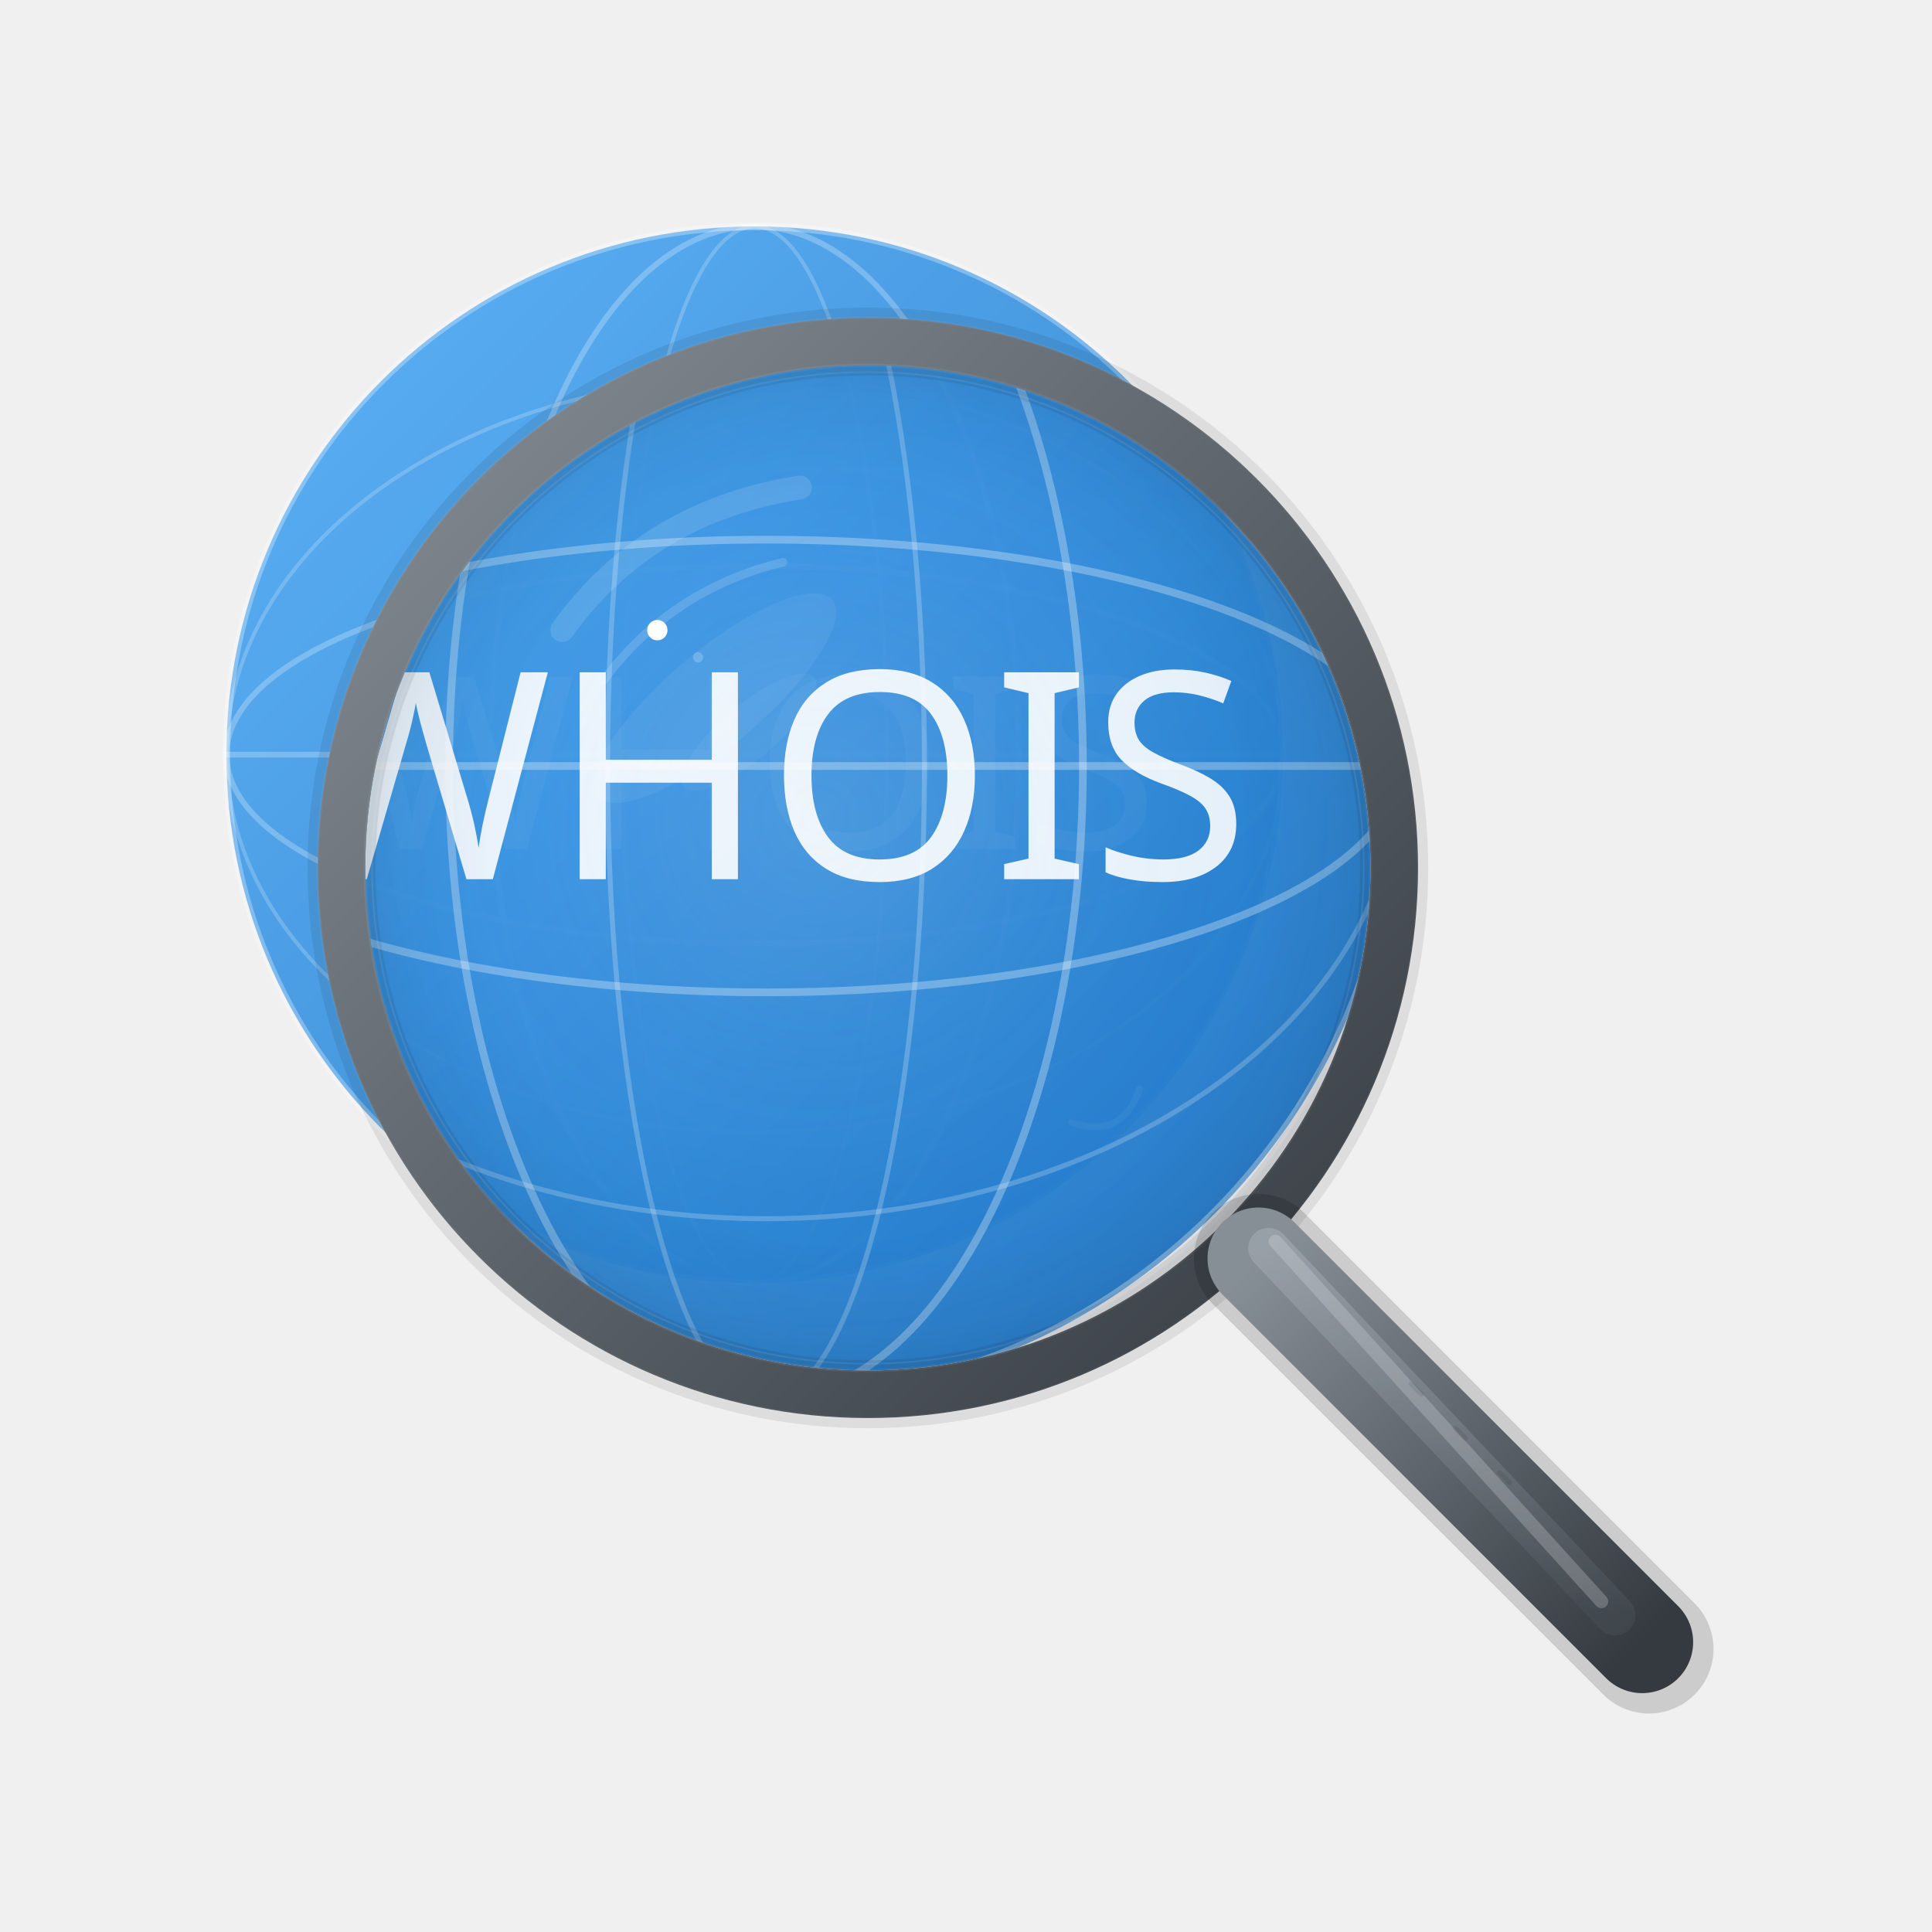
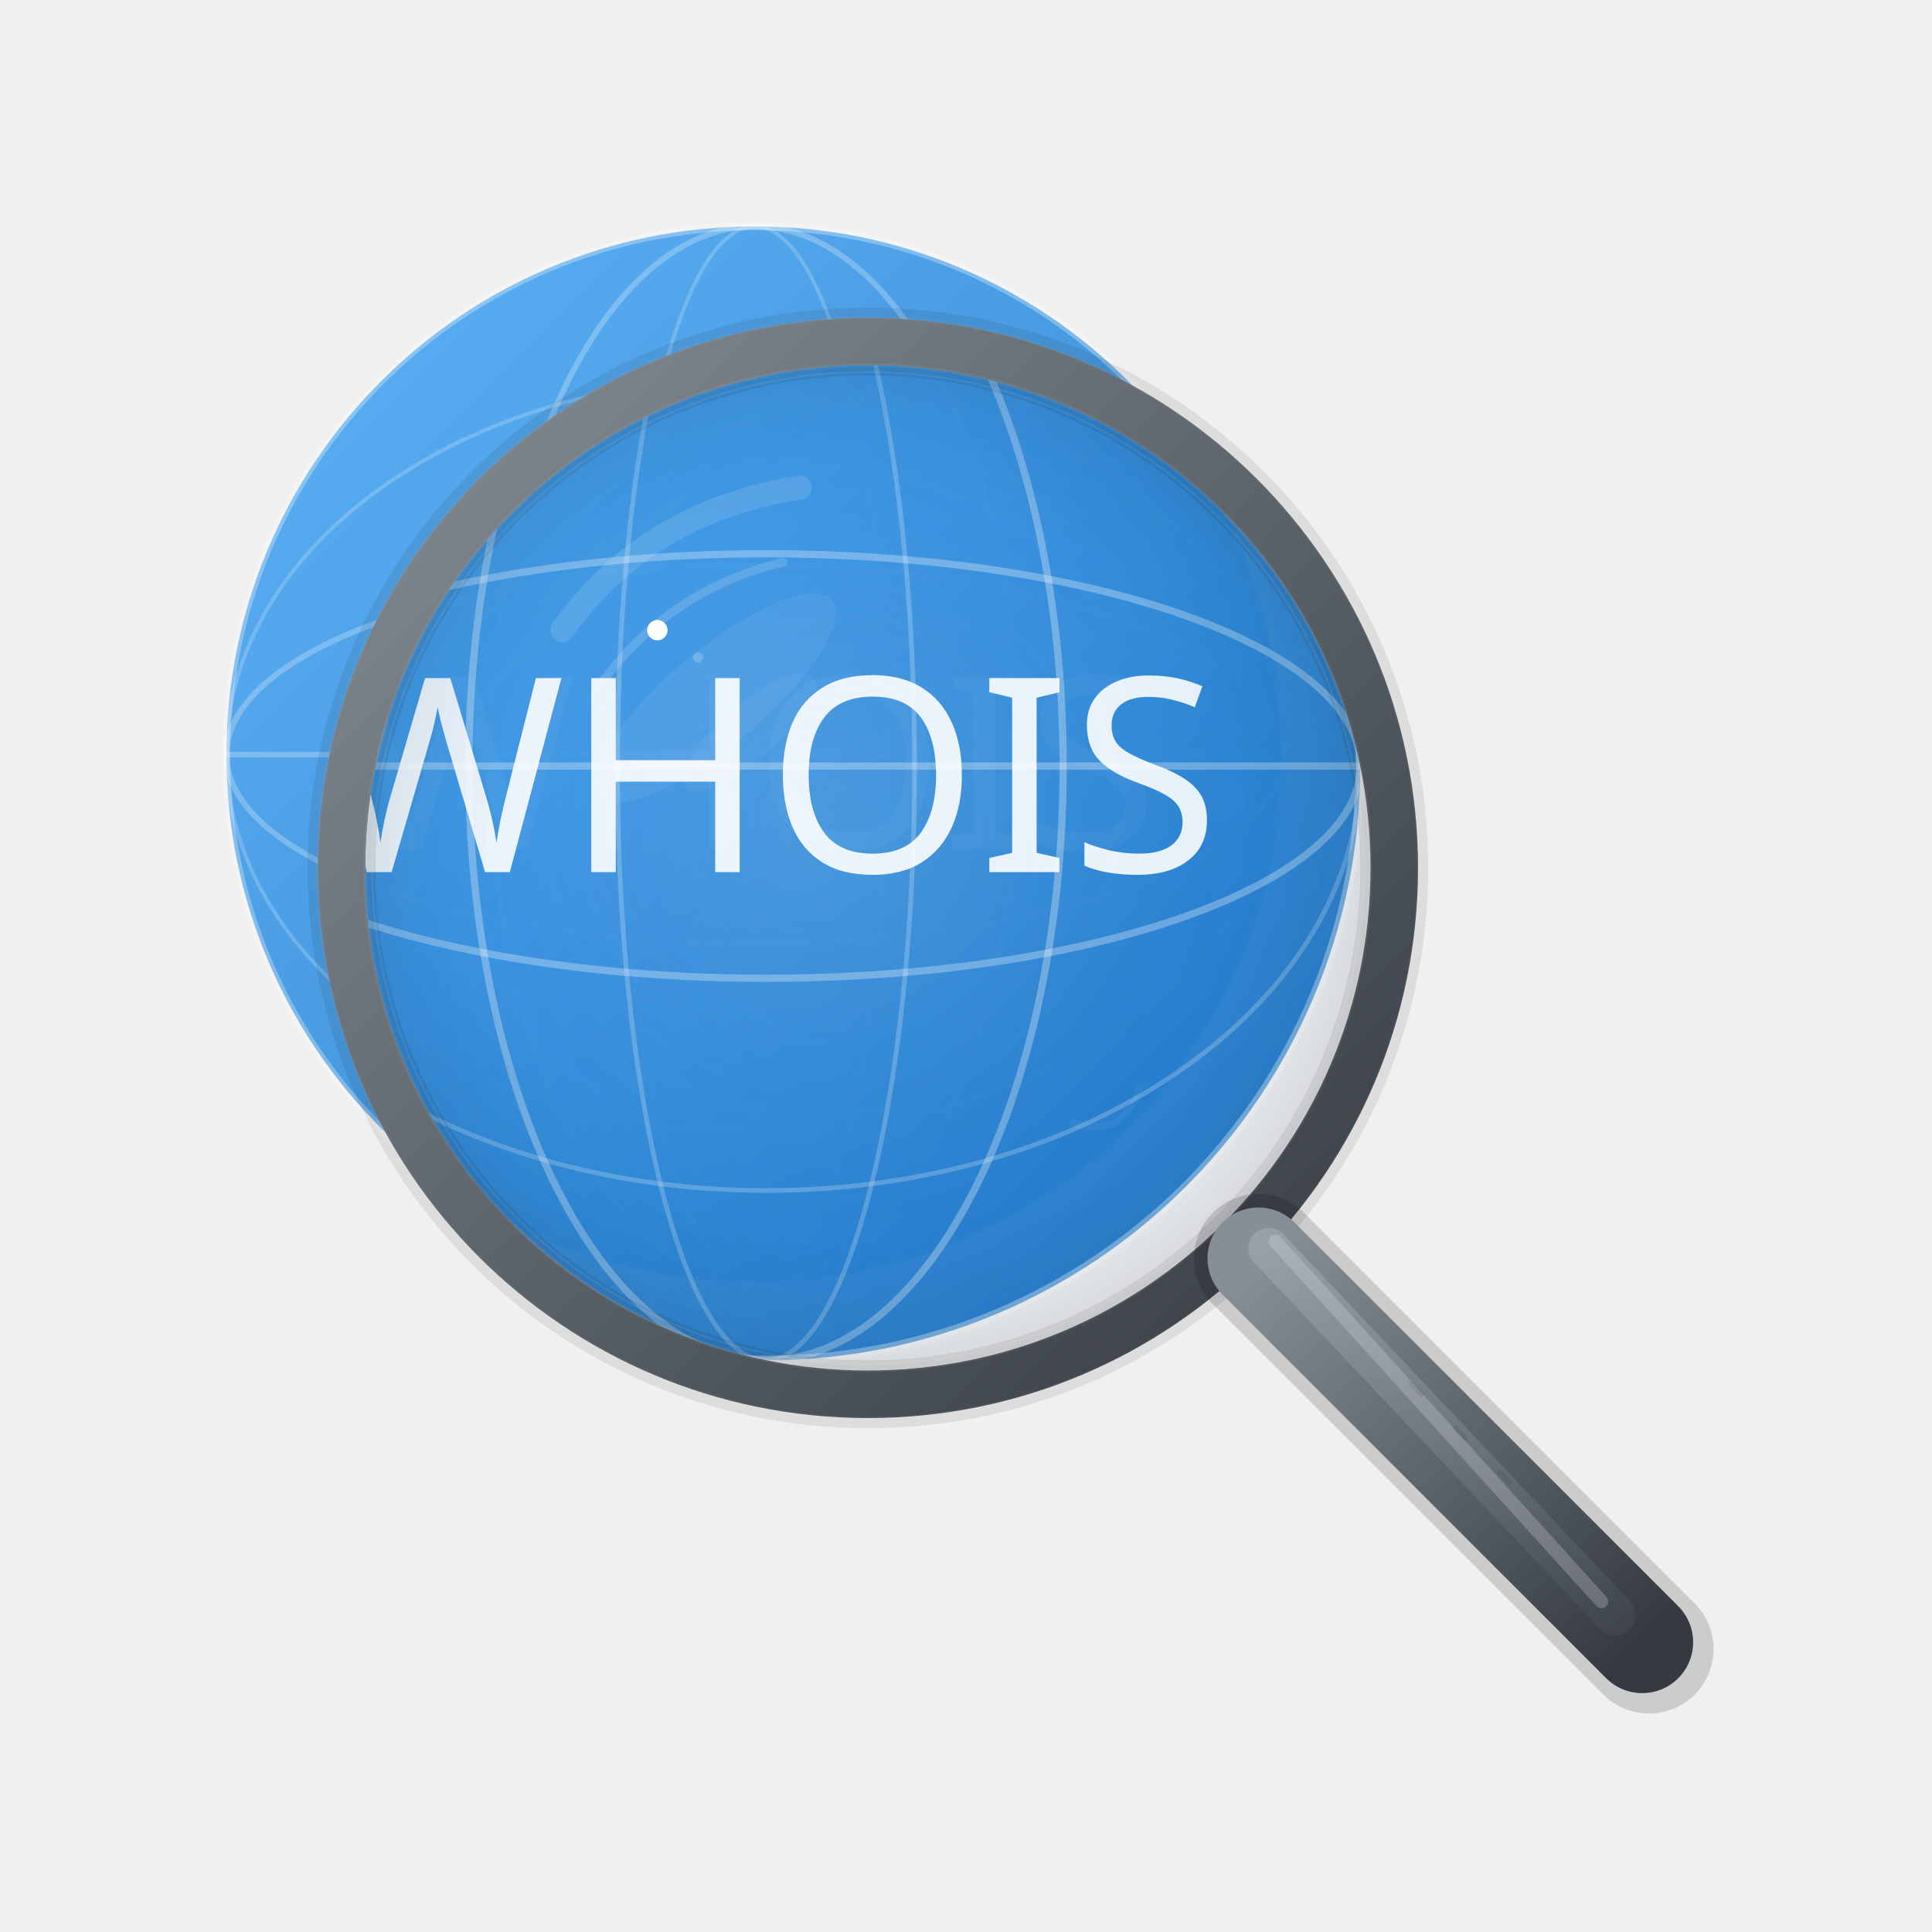
<svg xmlns="http://www.w3.org/2000/svg" viewBox="0 0 512 512" width="100%" height="100%" preserveAspectRatio="xMidYMid meet">
  <defs>
    <linearGradient id="globeGrad" x1="0%" y1="0%" x2="100%" y2="100%">
      <stop offset="0%" style="stop-color:#4dabf7;stop-opacity:1" />
      <stop offset="100%" style="stop-color:#1971c2;stop-opacity:1" />
    </linearGradient>
    <linearGradient id="handleGrad" x1="0%" y1="0%" x2="100%" y2="100%">
      <stop offset="0%" style="stop-color:#868e96" />
      <stop offset="100%" style="stop-color:#343a40" />
    </linearGradient>
    <linearGradient id="handleHL" x1="0%" y1="0%" x2="0%" y2="100%">
      <stop offset="0%" style="stop-color:#adb5bd" />
      <stop offset="50%" style="stop-color:#868e96" />
      <stop offset="100%" style="stop-color:#495057" />
    </linearGradient>
    <radialGradient id="glassBase" cx="45%" cy="45%" r="55%">
      <stop offset="0%" style="stop-color:#ffffff;stop-opacity:0.12" />
      <stop offset="50%" style="stop-color:#dbe4ff;stop-opacity:0.05" />
      <stop offset="100%" style="stop-color:#1971c2;stop-opacity:0.03" />
    </radialGradient>
    <radialGradient id="glassEdge" cx="50%" cy="50%" r="50%">
      <stop offset="75%" style="stop-color:transparent" />
      <stop offset="92%" style="stop-color:rgba(0,0,0,0.04)" />
      <stop offset="100%" style="stop-color:rgba(0,0,0,0.08)" />
    </radialGradient>
    <linearGradient id="reflGrad" x1="0%" y1="0%" x2="100%" y2="100%">
      <stop offset="0%" style="stop-color:#fff;stop-opacity:0" />
      <stop offset="25%" style="stop-color:#fff;stop-opacity:0.4" />
      <stop offset="75%" style="stop-color:#fff;stop-opacity:0.4" />
      <stop offset="100%" style="stop-color:#fff;stop-opacity:0" />
    </linearGradient>
    <style>
      /* Magnifying glass searching motion */
      @keyframes search {
        0%   { transform: translate(0, 0) rotate(0deg); }
        15%  { transform: translate(12px, -8px) rotate(0.8deg); }
        35%  { transform: translate(18px, 6px) rotate(-0.3deg); }
        55%  { transform: translate(2px, 14px) rotate(-0.6deg); }
        75%  { transform: translate(-10px, 4px) rotate(0.4deg); }
        90%  { transform: translate(-6px, -6px) rotate(0.2deg); }
        100% { transform: translate(0, 0) rotate(0deg); }
      }

      /* Reflection shimmer - light moving across glass */
      @keyframes shimmer {
        0%, 100% { opacity: 0.2; transform: translate(0, 0); }
        50% { opacity: 0.45; transform: translate(3px, -3px); }
      }

      /* Secondary reflection drift */
      @keyframes shimmer2 {
        0%, 100% { opacity: 0.06; }
        40% { opacity: 0.14; }
        70% { opacity: 0.04; }
      }

      /* Specular highlight twinkle */
      @keyframes twinkle {
        0%, 100% { opacity: 0.25; r: 3; }
        50% { opacity: 0.5; r: 4; }
      }

      /* Edge glow */
      @keyframes edgePulse {
        0%, 100% { opacity: 0.6; }
        50% { opacity: 1; }
      }

      .mag-group {
        animation: search 4.5s cubic-bezier(0.45, 0.05, 0.55, 0.95) infinite;
        transform-origin: 230px 230px;
      }
      /* Reverse of search — keeps magnified content stationary in world space */
      @keyframes searchReverse {
        0%   { transform: translate(0, 0) rotate(0deg); }
        15%  { transform: translate(-12px, 8px) rotate(-0.8deg); }
        35%  { transform: translate(-18px, -6px) rotate(0.3deg); }
        55%  { transform: translate(-2px, -14px) rotate(0.6deg); }
        75%  { transform: translate(10px, -4px) rotate(-0.4deg); }
        90%  { transform: translate(6px, 6px) rotate(-0.2deg); }
        100% { transform: translate(0, 0) rotate(0deg); }
      }
      .mag-rev {
        animation: searchReverse 4.5s cubic-bezier(0.45, 0.05, 0.55, 0.95) infinite;
        transform-origin: 230px 230px;
      }
      .refl-main { animation: shimmer 3.5s ease-in-out infinite; }
      .refl-sec { animation: shimmer2 4s ease-in-out infinite; }
      .spec-dot { animation: twinkle 2.5s ease-in-out infinite; }
      .edge-hl { animation: edgePulse 3s ease-in-out infinite; }
    </style>
  </defs>
  <circle cx="200" cy="200" r="140" fill="url(#globeGrad)" opacity="0.9" />
  <ellipse cx="200" cy="200" rx="140" ry="140" fill="none" stroke="#fff" stroke-width="2" opacity="0.3" />
  <ellipse cx="200" cy="200" rx="70" ry="140" fill="none" stroke="#fff" stroke-width="1.5" opacity="0.25" />
  <ellipse cx="200" cy="200" rx="35" ry="140" fill="none" stroke="#fff" stroke-width="1" opacity="0.2" />
  <ellipse cx="200" cy="200" rx="140" ry="50" fill="none" stroke="#fff" stroke-width="1.5" opacity="0.25" />
  <ellipse cx="200" cy="200" rx="140" ry="100" fill="none" stroke="#fff" stroke-width="1" opacity="0.2" />
  <line x1="60" y1="200" x2="340" y2="200" stroke="#fff" stroke-width="1.5" opacity="0.25" />
  <text x="200" y="225" text-anchor="middle" fill="#fff" font-family="'Segoe UI', system-ui, sans-serif" font-size="64" font-weight="400" opacity="0.8">WHOIS</text>
  <g class="mag-group">
    <g transform="translate(23, 23) scale(0.9)">
      <clipPath id="lensClip">
        <circle cx="230" cy="230" r="148" />
      </clipPath>
      <g clip-path="url(#lensClip)">
        <g class="mag-rev">
-           <g transform="translate(-66.6, -66.6) scale(1.333)">
+           <g transform="translate(-50, -50) scale(1.25)">
            <circle cx="200" cy="200" r="140" fill="url(#globeGrad)" opacity="0.95" />
            <ellipse cx="200" cy="200" rx="140" ry="140" fill="none" stroke="#fff" stroke-width="2.2" opacity="0.35" />
            <ellipse cx="200" cy="200" rx="70" ry="140" fill="none" stroke="#fff" stroke-width="1.7" opacity="0.3" />
            <ellipse cx="200" cy="200" rx="35" ry="140" fill="none" stroke="#fff" stroke-width="1.1" opacity="0.22" />
            <ellipse cx="200" cy="200" rx="140" ry="50" fill="none" stroke="#fff" stroke-width="1.7" opacity="0.3" />
            <ellipse cx="200" cy="200" rx="140" ry="100" fill="none" stroke="#fff" stroke-width="1.1" opacity="0.22" />
            <line x1="60" y1="200" x2="340" y2="200" stroke="#fff" stroke-width="1.7" opacity="0.3" />
            <text x="200" y="225" text-anchor="middle" fill="#fff" font-family="'Segoe UI', system-ui, sans-serif" font-size="64" font-weight="500" opacity="0.9">WHOIS</text>
          </g>
        </g>
      </g>
      <circle cx="230" cy="230" r="155" fill="none" stroke="rgba(0,0,0,0.08)" stroke-width="20" />
      <circle cx="230" cy="230" r="155" fill="none" stroke="url(#handleGrad)" stroke-width="14" />
      <circle cx="230" cy="230" r="148" fill="none" stroke="rgba(255,255,255,0.06)" stroke-width="1" />
      <circle cx="230" cy="230" r="162" fill="none" stroke="rgba(255,255,255,0.05)" stroke-width="0.7" />
      <circle cx="230" cy="230" r="148" fill="url(#glassBase)" />
      <circle cx="230" cy="230" r="148" fill="url(#glassEdge)" />
      <path d="M 140 160 Q 165 125, 210 118" fill="none" stroke="url(#reflGrad)" stroke-width="7" stroke-linecap="round" class="refl-main" opacity="0.3" />
      <path d="M 152 175 Q 172 148, 205 140" fill="none" stroke="#fff" stroke-width="2.5" stroke-linecap="round" class="refl-main" opacity="0.15" />
      <ellipse cx="185" cy="180" rx="45" ry="14" fill="#fff" opacity="0.06" transform="rotate(-40 185 180)" class="refl-sec" />
      <ellipse cx="195" cy="190" rx="25" ry="8" fill="#fff" opacity="0.04" transform="rotate(-40 195 190)" class="refl-sec" />
      <circle cx="168" cy="160" r="3" fill="#fff" class="spec-dot" />
      <circle cx="180" cy="168" r="1.5" fill="#fff" opacity="0.2" class="spec-dot" />
      <path d="M 290 305 Q 305 310, 310 295" fill="none" stroke="#fff" stroke-width="2" stroke-linecap="round" opacity="0.04" />
      <circle cx="230" cy="230" r="146" fill="none" stroke="#fff" stroke-width="0.5" opacity="0.08" class="edge-hl" />
      <line x1="345" y1="345" x2="460" y2="460" stroke="rgba(0,0,0,0.15)" stroke-width="38" stroke-linecap="round" />
      <line x1="345" y1="345" x2="458" y2="458" stroke="url(#handleGrad)" stroke-width="30" stroke-linecap="round" />
      <line x1="348" y1="342" x2="450" y2="450" stroke="url(#handleHL)" stroke-width="12" stroke-linecap="round" opacity="0.45" />
      <line x1="350" y1="340" x2="446" y2="446" stroke="#dee2e6" stroke-width="4" stroke-linecap="round" opacity="0.25" />
      <line x1="390" y1="382" x2="393" y2="385" stroke="rgba(0,0,0,0.08)" stroke-width="1.5" stroke-linecap="round" />
      <line x1="403" y1="395" x2="406" y2="398" stroke="rgba(0,0,0,0.08)" stroke-width="1.5" stroke-linecap="round" />
      <line x1="416" y1="408" x2="419" y2="411" stroke="rgba(0,0,0,0.08)" stroke-width="1.5" stroke-linecap="round" />
    </g>
  </g>
</svg>
